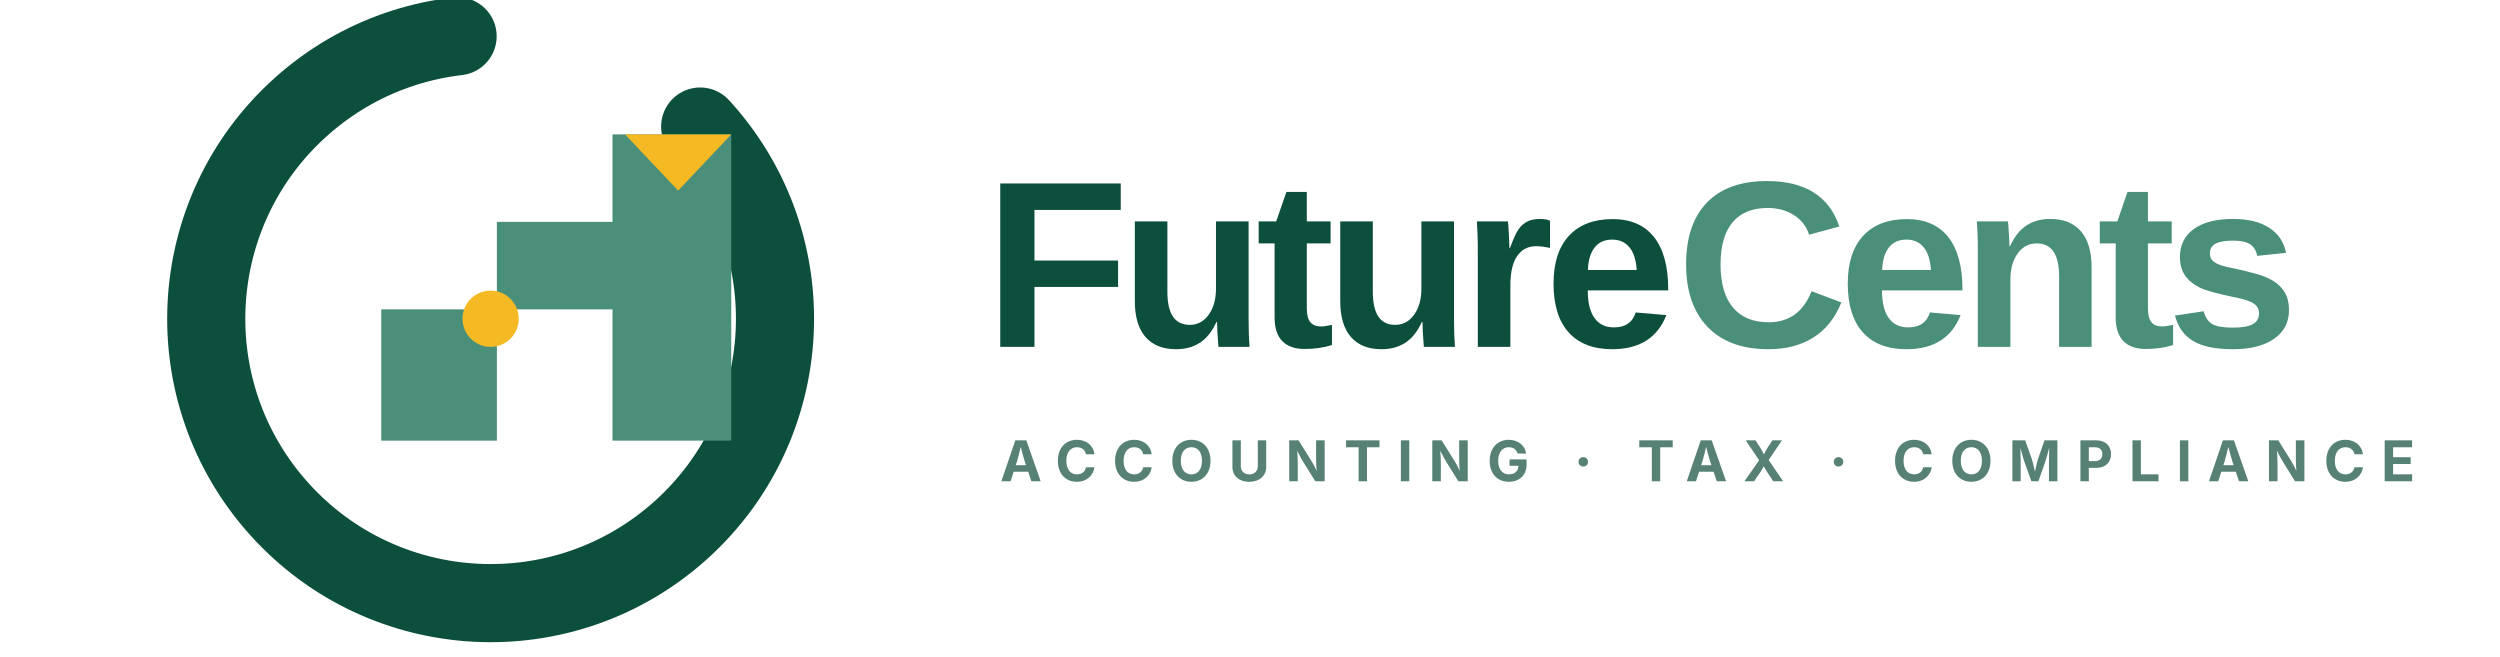
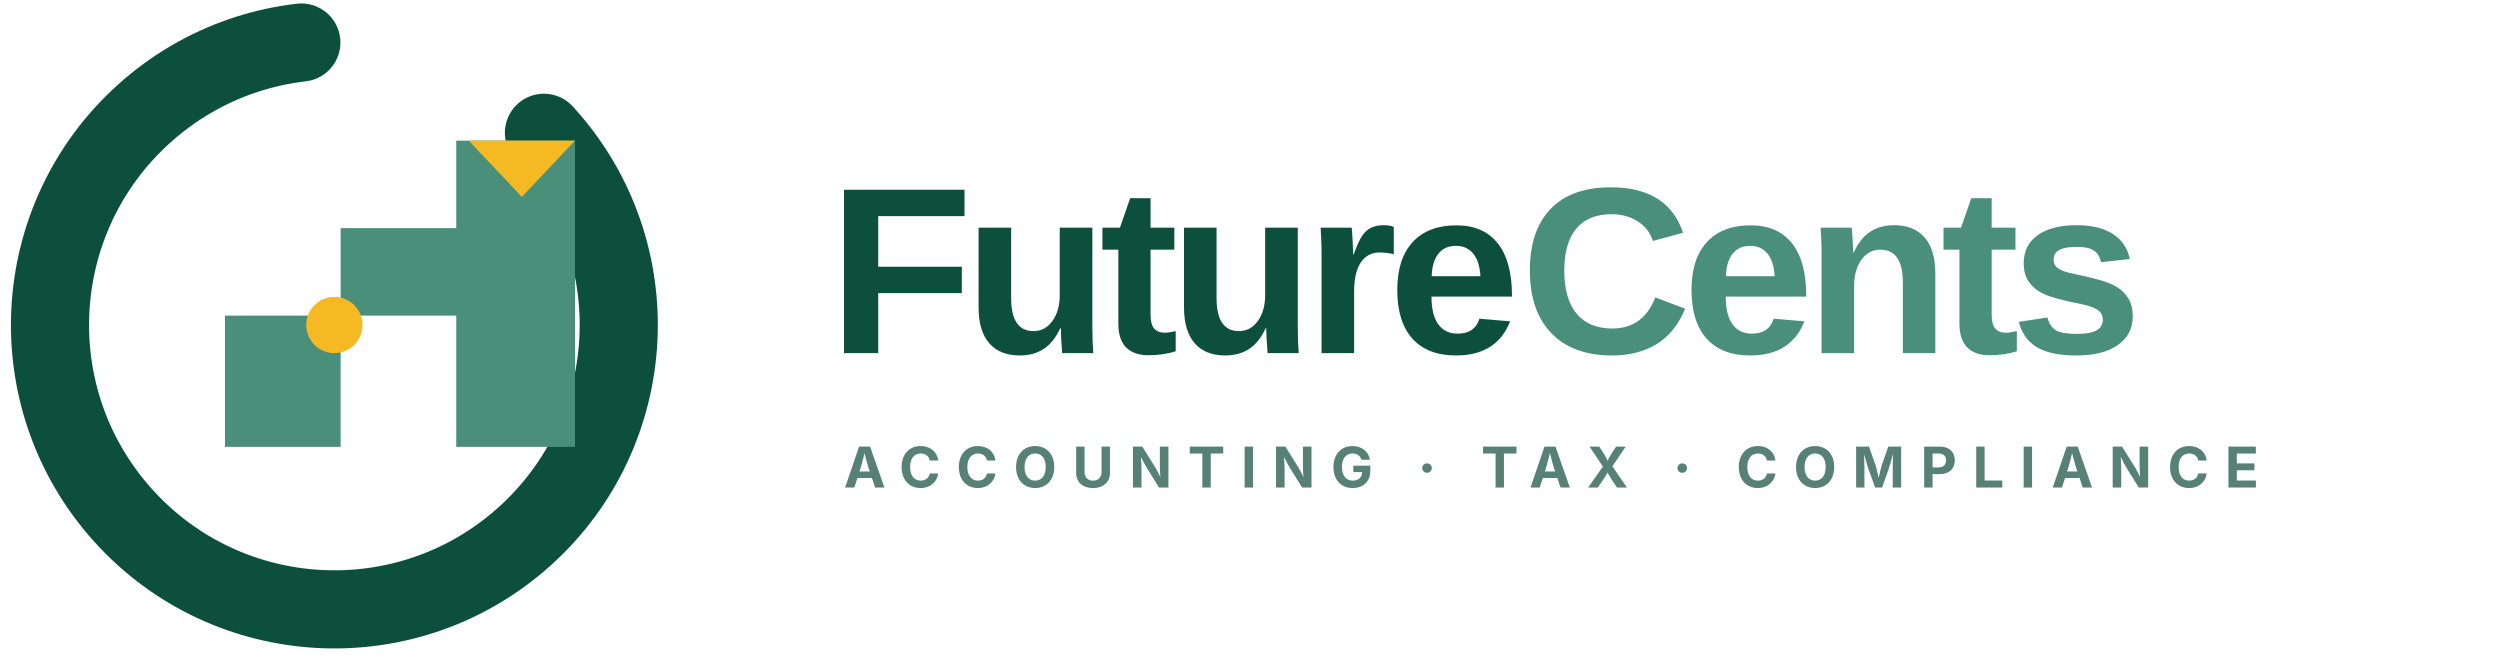
- <svg xmlns="http://www.w3.org/2000/svg" viewBox="0 75 800 210" role="img" aria-labelledby="title desc">
+ <svg xmlns="http://www.w3.org/2000/svg" viewBox="50 73 800 210" role="img" aria-labelledby="title desc">
  <rect width="1200" height="370" fill="none" />
  <g transform="translate(45 65)">
    <circle cx="112" cy="112" r="91" fill="none" stroke="#0D4F3D" stroke-width="25" stroke-linecap="round" stroke-dasharray="485 86" transform="rotate(-42 112 112)" />
    <path d="M77 151V109h37v-28h37v-28h38v98h-38v-42h-37v42H77Z" fill="#4A8F7A" />
    <path d="m155 53 34 0-17 18" fill="#F5B923" />
    <circle cx="112" cy="112" r="9" fill="#F5B923" />
  </g>
  <g transform="translate(315 108)">
    <text x="0" y="78" font-family="Plus Jakarta Sans, Arial, sans-serif" font-size="76" font-weight="800" letter-spacing="-3" fill="#0D4F3D">Future<tspan fill="#4A8F7A">Cents</tspan>
    </text>
    <text x="5" y="121" font-family="Inter, Arial, sans-serif" font-size="18" font-weight="700" letter-spacing="5" fill="#568174">ACCOUNTING · TAX · COMPLIANCE</text>
  </g>
</svg>
